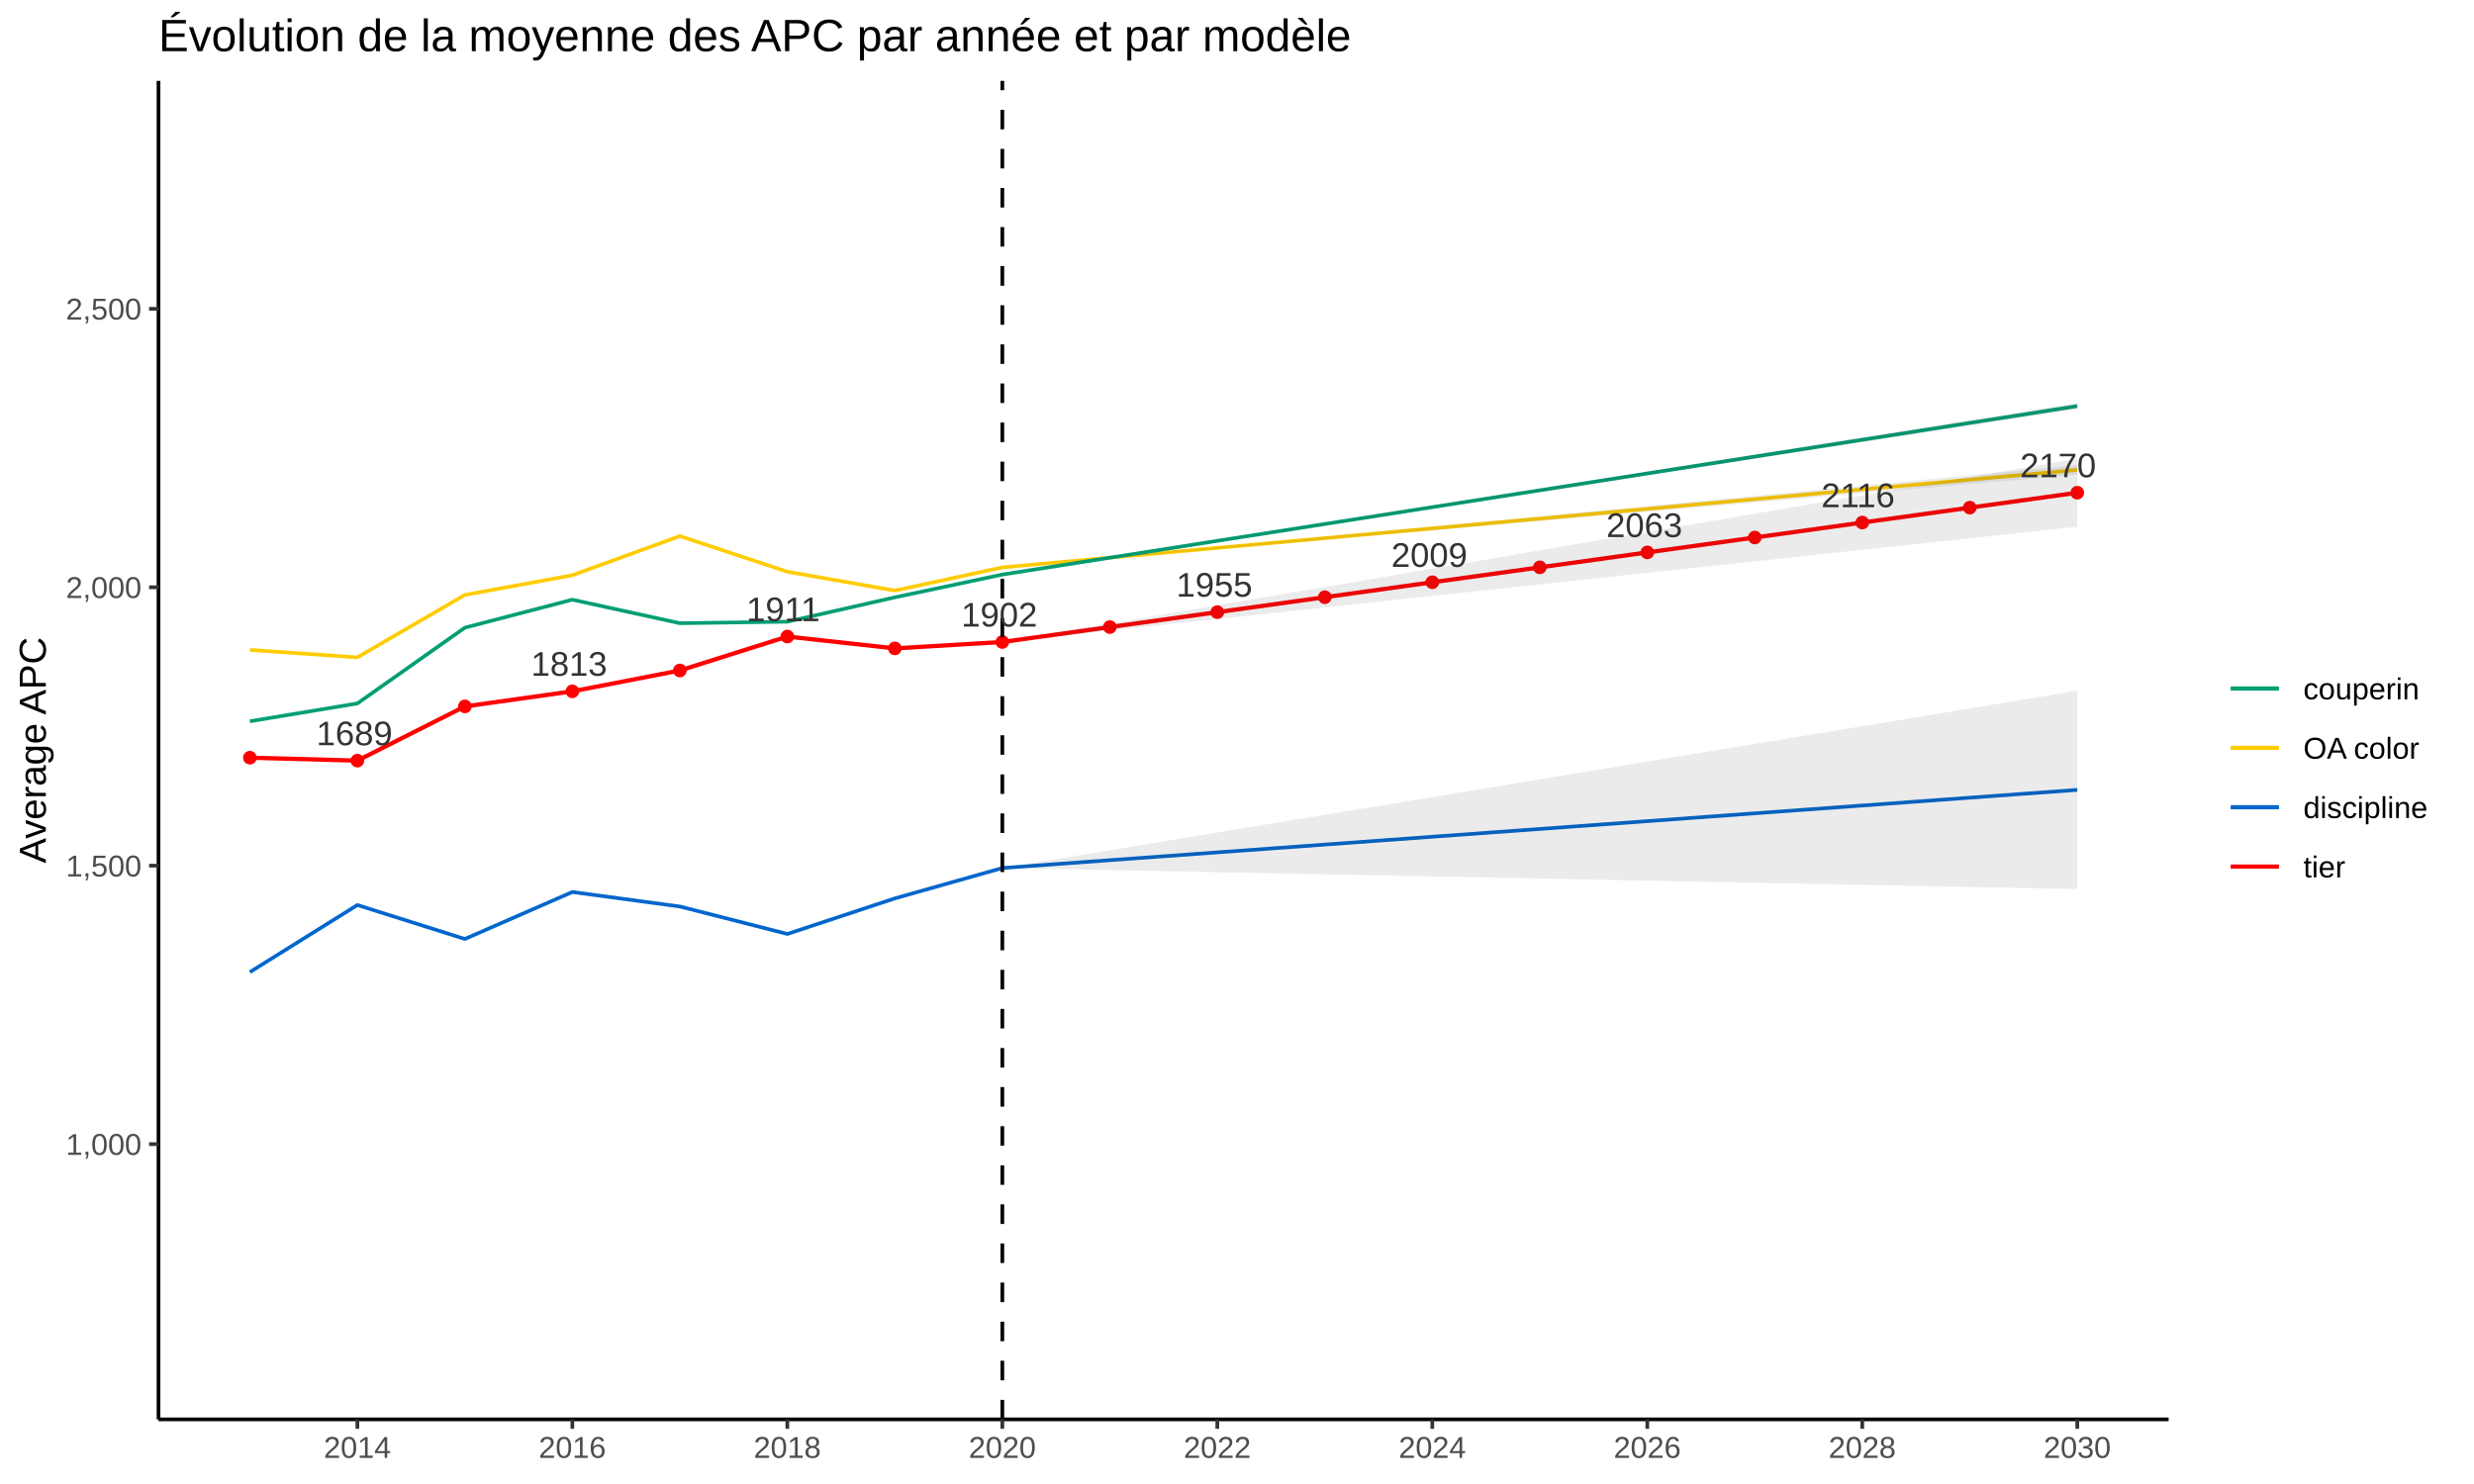
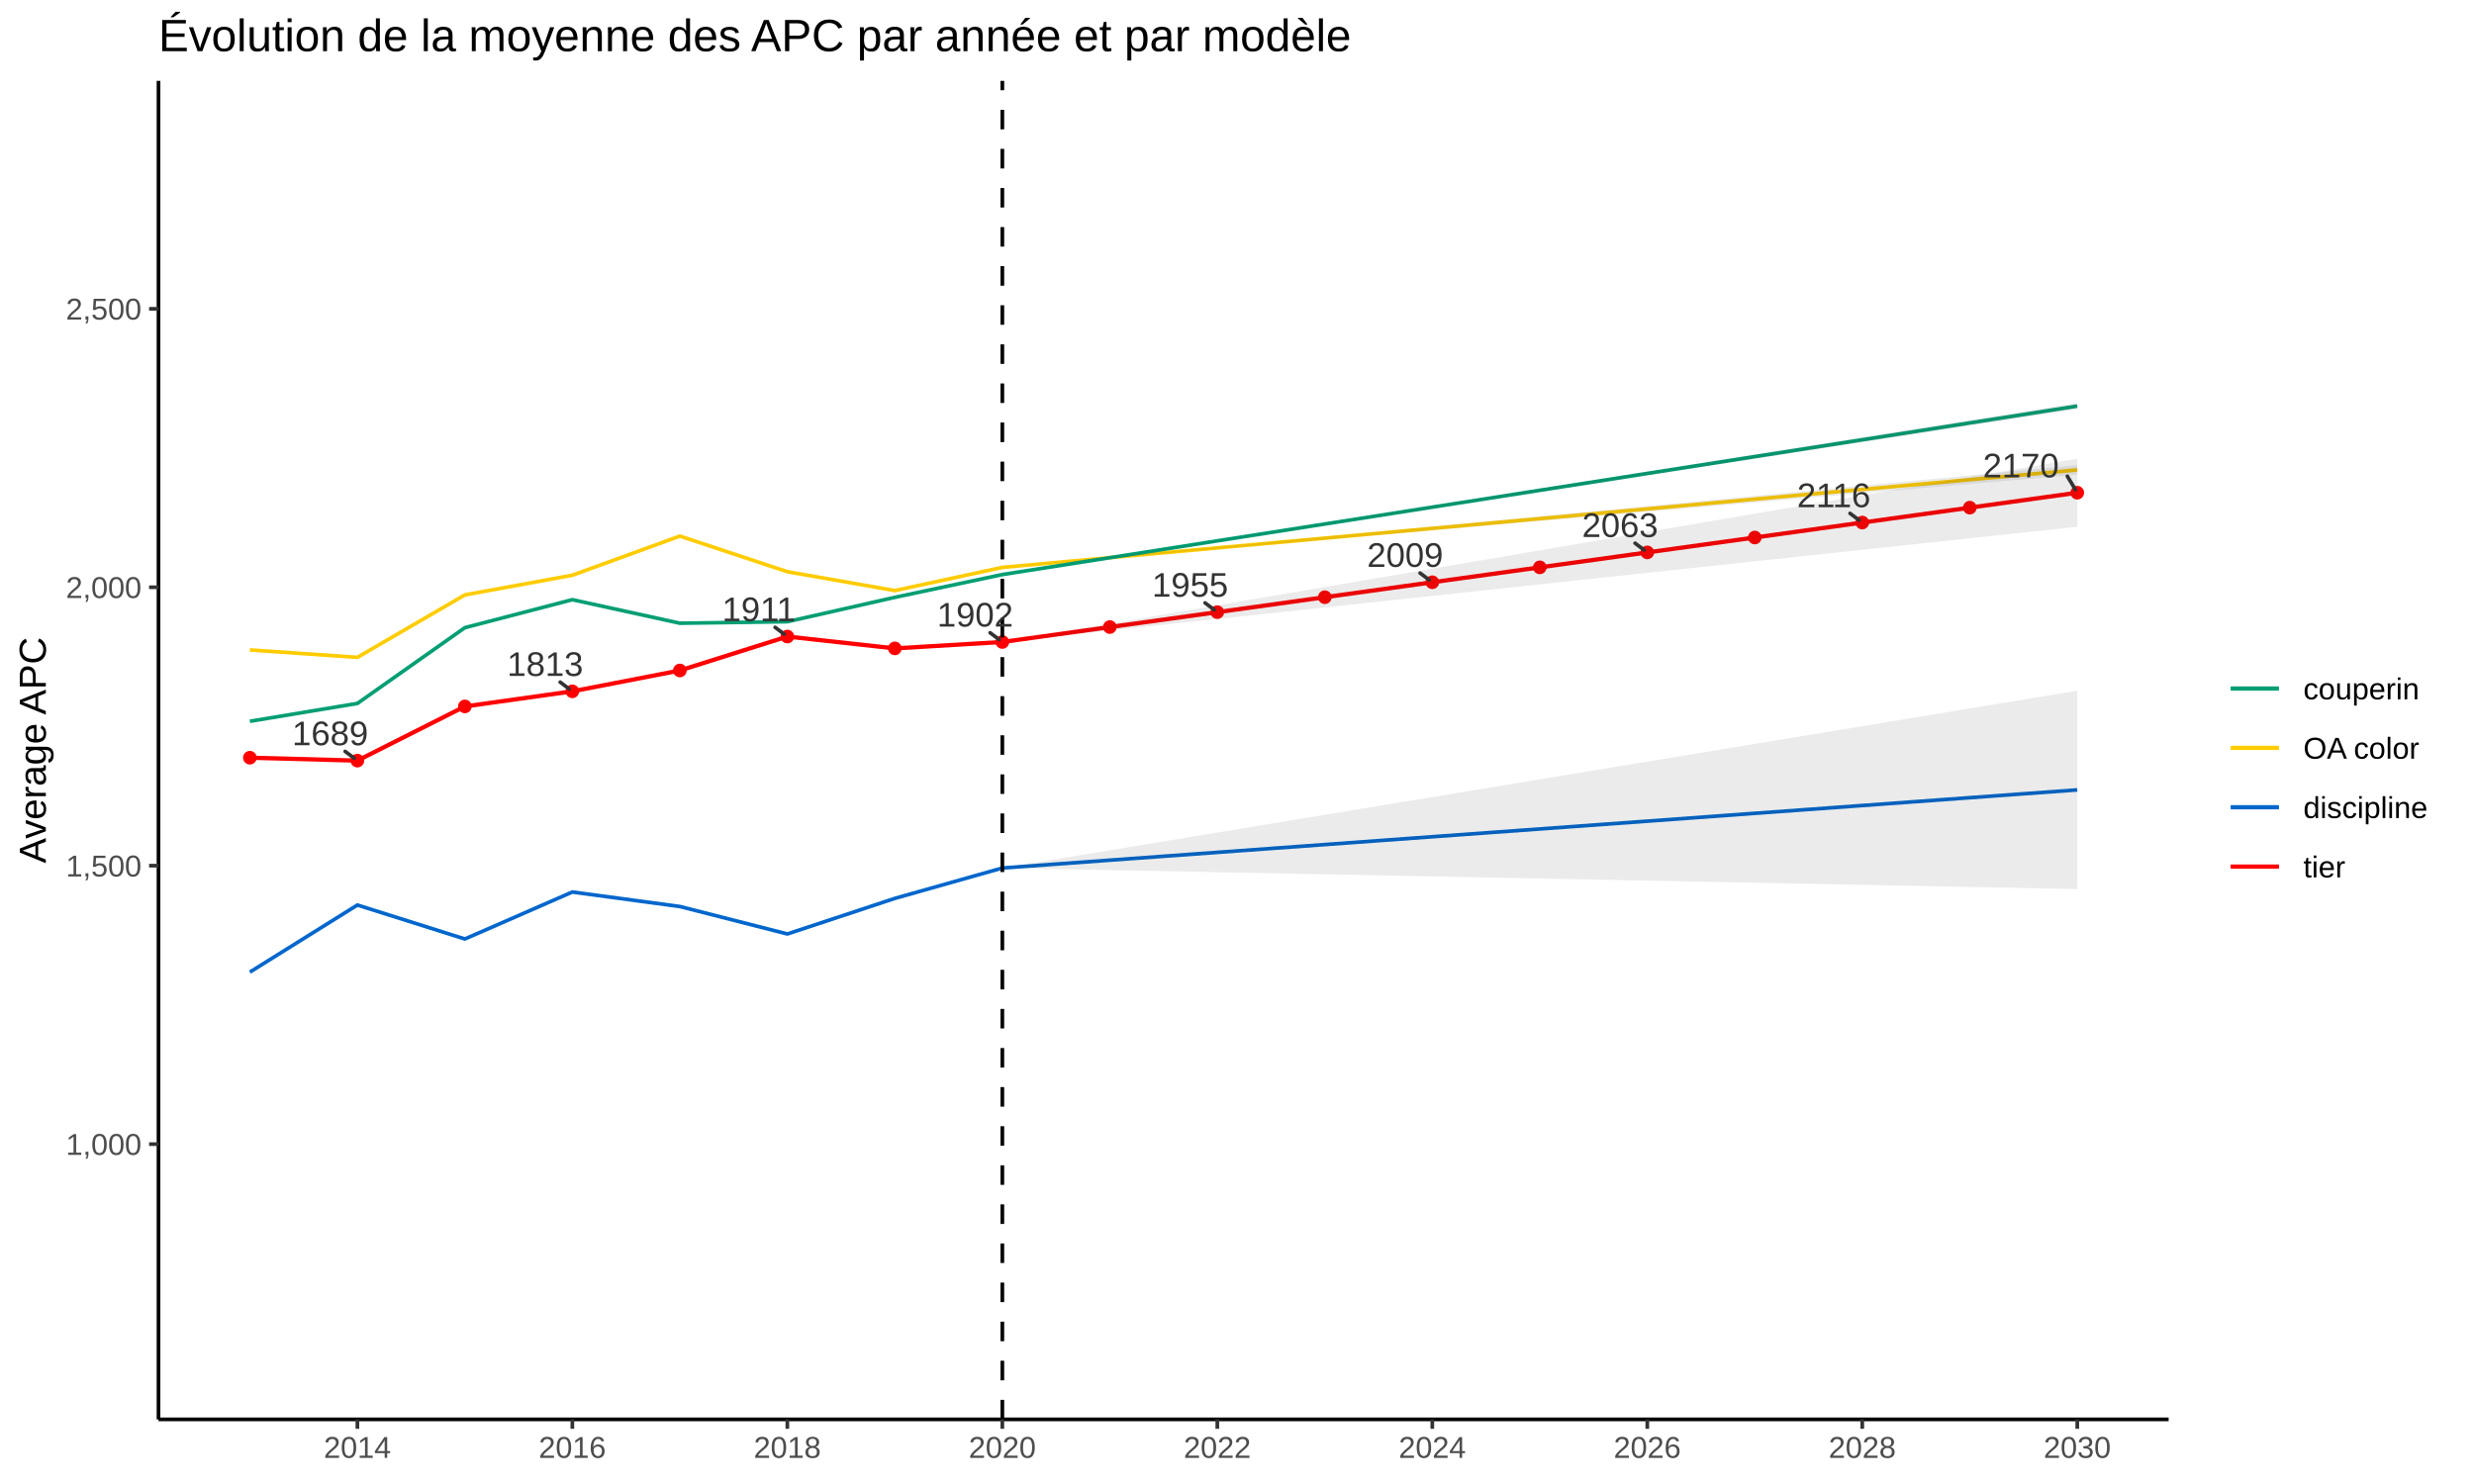
<svg xmlns="http://www.w3.org/2000/svg" class="svglite" width="720.00pt" height="432.00pt" viewBox="0 0 720.00 432.00">
  <defs>
    <style type="text/css">
    .svglite line, .svglite polyline, .svglite polygon, .svglite path, .svglite rect, .svglite circle {
      fill: none;
      stroke: #000000;
      stroke-linecap: round;
      stroke-linejoin: round;
      stroke-miterlimit: 10.00;
    }
    .svglite text {
      white-space: pre;
    }
  </style>
  </defs>
  <rect width="100%" height="100%" style="stroke: none; fill: #FFFFFF;" />
  <defs>
    <clipPath id="cpMC4wMHw3MjAuMDB8MC4wMHw0MzIuMDA=">
      <rect x="0.00" y="0.00" width="720.00" height="432.00" />
    </clipPath>
  </defs>
  <g clip-path="url(#cpMC4wMHw3MjAuMDB8MC4wMHw0MzIuMDA=)">
    <rect x="0" y="0" width="720.00" height="432.00" style="stroke-width: 1.07; stroke: #FFFFFF; fill: #FFFFFF;" />
  </g>
  <defs>
    <clipPath id="cpNDYuMTN8NjMxLjEzfDIzLjU0fDQxMy4xOQ==">
      <rect x="46.13" y="23.54" width="585.00" height="389.64" />
    </clipPath>
  </defs>
  <g clip-path="url(#cpNDYuMTN8NjMxLjEzfDIzLjU0fDQxMy4xOQ==)">
    <rect x="46.13" y="23.54" width="585.00" height="389.64" style="stroke-width: 1.07; stroke: none; fill: #FFFFFF;" />
    <polyline points="72.72,189.20 104.01,191.36 135.29,173.18 166.57,167.45 197.86,156.06 229.14,166.43 260.42,171.92 291.71,165.17 322.99,162.33 354.27,159.49 385.56,156.66 416.84,153.82 448.12,150.98 479.41,148.14 510.69,145.30 541.97,142.47 573.26,139.63 604.54,136.79 " style="stroke-width: 1.07; stroke: #FFCC00; stroke-linecap: butt;" />
    <polyline points="72.72,209.97 104.01,204.77 135.29,182.72 166.57,174.57 197.86,181.42 229.14,180.98 260.42,173.89 291.71,167.25 322.99,162.35 354.27,157.44 385.56,152.54 416.84,147.63 448.12,142.73 479.41,137.82 510.69,132.92 541.97,128.02 573.26,123.11 604.54,118.21 " style="stroke-width: 1.07; stroke: #009E73; stroke-linecap: butt;" />
    <polyline points="72.72,282.98 104.01,263.46 135.29,273.34 166.57,259.67 197.86,263.89 229.14,271.88 260.42,261.53 291.71,252.68 322.99,250.40 354.27,248.13 385.56,245.86 416.84,243.58 448.12,241.31 479.41,239.04 510.69,236.76 541.97,234.49 573.26,232.21 604.54,229.94 " style="stroke-width: 1.07; stroke: #0066CC; stroke-linecap: butt;" />
    <circle cx="72.72" cy="220.57" r="1.63" style="stroke-width: 0.71; stroke: #FF0000; fill: #FF0000;" />
    <circle cx="104.01" cy="221.42" r="1.63" style="stroke-width: 0.71; stroke: #FF0000; fill: #FF0000;" />
    <circle cx="135.29" cy="205.64" r="1.63" style="stroke-width: 0.71; stroke: #FF0000; fill: #FF0000;" />
    <circle cx="166.57" cy="201.25" r="1.63" style="stroke-width: 0.71; stroke: #FF0000; fill: #FF0000;" />
    <circle cx="197.86" cy="195.18" r="1.63" style="stroke-width: 0.71; stroke: #FF0000; fill: #FF0000;" />
    <circle cx="229.14" cy="185.30" r="1.63" style="stroke-width: 0.71; stroke: #FF0000; fill: #FF0000;" />
    <circle cx="260.42" cy="188.75" r="1.63" style="stroke-width: 0.71; stroke: #FF0000; fill: #FF0000;" />
    <circle cx="291.71" cy="186.89" r="1.63" style="stroke-width: 0.71; stroke: #FF0000; fill: #FF0000;" />
    <circle cx="322.99" cy="182.54" r="1.63" style="stroke-width: 0.71; stroke: #FF0000; fill: #FF0000;" />
    <circle cx="354.27" cy="178.20" r="1.63" style="stroke-width: 0.71; stroke: #FF0000; fill: #FF0000;" />
    <circle cx="385.56" cy="173.85" r="1.63" style="stroke-width: 0.71; stroke: #FF0000; fill: #FF0000;" />
    <circle cx="416.84" cy="169.50" r="1.63" style="stroke-width: 0.71; stroke: #FF0000; fill: #FF0000;" />
    <circle cx="448.12" cy="165.16" r="1.63" style="stroke-width: 0.71; stroke: #FF0000; fill: #FF0000;" />
    <circle cx="479.41" cy="160.81" r="1.63" style="stroke-width: 0.71; stroke: #FF0000; fill: #FF0000;" />
    <circle cx="510.69" cy="156.47" r="1.63" style="stroke-width: 0.71; stroke: #FF0000; fill: #FF0000;" />
    <circle cx="541.97" cy="152.12" r="1.63" style="stroke-width: 0.71; stroke: #FF0000; fill: #FF0000;" />
    <circle cx="573.26" cy="147.78" r="1.63" style="stroke-width: 0.71; stroke: #FF0000; fill: #FF0000;" />
    <circle cx="604.54" cy="143.43" r="1.63" style="stroke-width: 0.71; stroke: #FF0000; fill: #FF0000;" />
    <polyline points="72.72,220.57 104.01,221.42 135.29,205.64 166.57,201.25 197.86,195.18 229.14,185.30 260.42,188.75 291.71,186.89 322.99,182.54 354.27,178.20 385.56,173.85 416.84,169.50 448.12,165.16 479.41,160.81 510.69,156.47 541.97,152.12 573.26,147.78 604.54,143.43 " style="stroke-width: 1.24; stroke: #FF0000; stroke-linecap: butt;" />
    <polygon points="72.72,220.57 104.01,221.42 135.29,205.64 166.57,201.25 197.86,195.18 229.14,185.30 260.42,188.75 291.71,186.89 322.99,181.55 354.27,176.21 385.56,170.88 416.84,165.54 448.12,160.21 479.41,154.87 510.69,149.54 541.97,144.20 573.26,138.86 604.54,133.53 604.54,153.34 573.26,156.69 541.97,160.05 510.69,163.40 479.41,166.76 448.12,170.11 416.84,173.47 385.56,176.82 354.27,180.18 322.99,183.53 291.71,186.89 260.42,188.75 229.14,185.30 197.86,195.18 166.57,201.25 135.29,205.64 104.01,221.42 72.72,220.57 " style="stroke-width: 0.00; stroke: none; stroke-linecap: butt; fill: #333333; fill-opacity: 0.10;" />
    <polyline points="72.72,220.57 104.01,221.42 135.29,205.64 166.57,201.25 197.86,195.18 229.14,185.30 260.42,188.75 291.71,186.89 322.99,181.55 354.27,176.21 385.56,170.88 416.84,165.54 448.12,160.21 479.41,154.87 510.69,149.54 541.97,144.20 573.26,138.86 604.54,133.53 " style="stroke-width: 1.07; stroke: none; stroke-linecap: butt;" />
    <polyline points="604.54,153.34 573.26,156.69 541.97,160.05 510.69,163.40 479.41,166.76 448.12,170.11 416.84,173.47 385.56,176.82 354.27,180.18 322.99,183.53 291.71,186.89 260.42,188.75 229.14,185.30 197.86,195.18 166.57,201.25 135.29,205.64 104.01,221.42 72.72,220.57 " style="stroke-width: 1.07; stroke: none; stroke-linecap: butt;" />
    <polygon points="72.72,189.20 104.01,191.36 135.29,173.18 166.57,167.45 197.86,156.06 229.14,166.43 260.42,171.92 291.71,165.17 322.99,162.19 354.27,159.22 385.56,156.24 416.84,153.26 448.12,150.28 479.41,147.31 510.69,144.33 541.97,141.35 573.26,138.38 604.54,135.40 604.54,138.18 573.26,140.88 541.97,143.58 510.69,146.28 479.41,148.98 448.12,151.67 416.84,154.37 385.56,157.07 354.27,159.77 322.99,162.47 291.71,165.17 260.42,171.92 229.14,166.43 197.86,156.06 166.57,167.45 135.29,173.18 104.01,191.36 72.72,189.20 " style="stroke-width: 0.00; stroke: none; stroke-linecap: butt; fill: #333333; fill-opacity: 0.10;" />
    <polyline points="72.72,189.20 104.01,191.36 135.29,173.18 166.57,167.45 197.86,156.06 229.14,166.43 260.42,171.92 291.71,165.17 322.99,162.19 354.27,159.22 385.56,156.24 416.84,153.26 448.12,150.28 479.41,147.31 510.69,144.33 541.97,141.35 573.26,138.38 604.54,135.40 " style="stroke-width: 1.07; stroke: none; stroke-linecap: butt;" />
    <polyline points="604.54,138.18 573.26,140.88 541.97,143.58 510.69,146.28 479.41,148.98 448.12,151.67 416.84,154.37 385.56,157.07 354.27,159.77 322.99,162.47 291.71,165.17 260.42,171.92 229.14,166.43 197.86,156.06 166.57,167.45 135.29,173.18 104.01,191.36 72.72,189.20 " style="stroke-width: 1.07; stroke: none; stroke-linecap: butt;" />
    <polygon points="72.72,209.97 104.01,204.77 135.29,182.72 166.57,174.57 197.86,181.42 229.14,180.98 260.42,173.89 291.71,167.25 322.99,162.26 354.27,157.26 385.56,152.26 416.84,147.26 448.12,142.27 479.41,137.27 510.69,132.27 541.97,127.27 573.26,122.28 604.54,117.28 604.54,119.13 573.26,123.94 541.97,128.76 510.69,133.57 479.41,138.38 448.12,143.19 416.84,148.01 385.56,152.82 354.27,157.63 322.99,162.44 291.71,167.25 260.42,173.89 229.14,180.98 197.86,181.42 166.57,174.57 135.29,182.72 104.01,204.77 72.72,209.97 " style="stroke-width: 0.00; stroke: none; stroke-linecap: butt; fill: #333333; fill-opacity: 0.10;" />
    <polyline points="72.72,209.97 104.01,204.77 135.29,182.72 166.57,174.57 197.86,181.42 229.14,180.98 260.42,173.89 291.71,167.25 322.99,162.26 354.27,157.26 385.56,152.26 416.84,147.26 448.12,142.27 479.41,137.27 510.69,132.27 541.97,127.27 573.26,122.28 604.54,117.28 " style="stroke-width: 1.07; stroke: none; stroke-linecap: butt;" />
    <polyline points="604.54,119.13 573.26,123.94 541.97,128.76 510.69,133.57 479.41,138.38 448.12,143.19 416.84,148.01 385.56,152.82 354.27,157.63 322.99,162.44 291.71,167.25 260.42,173.89 229.14,180.98 197.86,181.42 166.57,174.57 135.29,182.72 104.01,204.77 72.72,209.97 " style="stroke-width: 1.07; stroke: none; stroke-linecap: butt;" />
    <polygon points="72.72,282.98 104.01,263.46 135.29,273.34 166.57,259.67 197.86,263.89 229.14,271.88 260.42,261.53 291.71,252.68 322.99,247.52 354.27,242.36 385.56,237.19 416.84,232.03 448.12,226.87 479.41,221.71 510.69,216.55 541.97,211.39 573.26,206.23 604.54,201.07 604.54,258.81 573.26,258.20 541.97,257.58 510.69,256.97 479.41,256.36 448.12,255.74 416.84,255.13 385.56,254.52 354.27,253.90 322.99,253.29 291.71,252.68 260.42,261.53 229.14,271.88 197.86,263.89 166.57,259.67 135.29,273.34 104.01,263.46 72.72,282.98 " style="stroke-width: 0.00; stroke: none; stroke-linecap: butt; fill: #333333; fill-opacity: 0.10;" />
    <polyline points="72.72,282.98 104.01,263.46 135.29,273.34 166.57,259.67 197.86,263.89 229.14,271.88 260.42,261.53 291.71,252.68 322.99,247.52 354.27,242.36 385.56,237.19 416.84,232.03 448.12,226.87 479.41,221.71 510.69,216.55 541.97,211.39 573.26,206.23 604.54,201.07 " style="stroke-width: 1.07; stroke: none; stroke-linecap: butt;" />
    <polyline points="604.54,258.81 573.26,258.20 541.97,257.58 510.69,256.97 479.41,256.36 448.12,255.74 416.84,255.13 385.56,254.52 354.27,253.90 322.99,253.29 291.71,252.68 260.42,261.53 229.14,271.88 197.86,263.89 166.57,259.67 135.29,273.34 104.01,263.46 72.72,282.98 " style="stroke-width: 1.07; stroke: none; stroke-linecap: butt;" />
    <line x1="291.71" y1="413.19" x2="291.71" y2="23.54" style="stroke-width: 1.07; stroke-dasharray: 5.69,5.69; stroke-linecap: butt;" />
-     <text x="92.07" y="216.95" style="font-size: 9.96px;fill: #333333; font-family: &quot;Arial&quot;;" textLength="22.78px" lengthAdjust="spacingAndGlyphs">1689</text>
-     <text x="154.55" y="196.72" style="font-size: 9.96px;fill: #333333; font-family: &quot;Arial&quot;;" textLength="22.78px" lengthAdjust="spacingAndGlyphs">1813</text>
-     <text x="217.21" y="180.83" style="font-size: 9.96px;fill: #333333; font-family: &quot;Arial&quot;;" textLength="22.78px" lengthAdjust="spacingAndGlyphs">1911</text>
-     <text x="279.75" y="182.39" style="font-size: 9.96px;fill: #333333; font-family: &quot;Arial&quot;;" textLength="22.78px" lengthAdjust="spacingAndGlyphs">1902</text>
-     <text x="342.31" y="173.69" style="font-size: 9.96px;fill: #333333; font-family: &quot;Arial&quot;;" textLength="22.78px" lengthAdjust="spacingAndGlyphs">1955</text>
-     <text x="404.90" y="165.02" style="font-size: 9.96px;fill: #333333; font-family: &quot;Arial&quot;;" textLength="22.78px" lengthAdjust="spacingAndGlyphs">2009</text>
-     <text x="467.47" y="156.34" style="font-size: 9.96px;fill: #333333; font-family: &quot;Arial&quot;;" textLength="22.78px" lengthAdjust="spacingAndGlyphs">2063</text>
-     <text x="530.03" y="147.64" style="font-size: 9.96px;fill: #333333; font-family: &quot;Arial&quot;;" textLength="22.78px" lengthAdjust="spacingAndGlyphs">2116</text>
-     <text x="587.87" y="138.94" style="font-size: 9.96px;fill: #333333; font-family: &quot;Arial&quot;;" textLength="22.78px" lengthAdjust="spacingAndGlyphs">2170</text>
+     <line x1="100.45" y1="218.74" x2="103.08" y2="220.72" style="stroke-width: 1.07; stroke: #333333;" />
+     <line x1="163.02" y1="198.57" x2="165.65" y2="200.55" style="stroke-width: 1.07; stroke: #333333;" />
+     <line x1="225.58" y1="182.62" x2="228.21" y2="184.60" style="stroke-width: 1.07; stroke: #333333;" />
+     <line x1="288.15" y1="184.20" x2="290.78" y2="186.19" style="stroke-width: 1.07; stroke: #333333;" />
+     <line x1="350.71" y1="175.51" x2="353.35" y2="177.50" style="stroke-width: 1.07; stroke: #333333;" />
+     <line x1="413.28" y1="166.82" x2="415.91" y2="168.81" style="stroke-width: 1.07; stroke: #333333;" />
+     <line x1="475.85" y1="158.13" x2="478.48" y2="160.11" style="stroke-width: 1.07; stroke: #333333;" />
+     <line x1="538.41" y1="149.44" x2="541.04" y2="151.42" style="stroke-width: 1.07; stroke: #333333;" />
+     <line x1="601.65" y1="138.63" x2="604.02" y2="142.57" style="stroke-width: 1.07; stroke: #333333;" />
+     <text x="85.02" y="216.94" style="font-size: 9.96px;fill: #333333; font-family: &quot;Arial&quot;;" textLength="22.78px" lengthAdjust="spacingAndGlyphs">1689</text>
+     <text x="147.58" y="196.77" style="font-size: 9.96px;fill: #333333; font-family: &quot;Arial&quot;;" textLength="22.78px" lengthAdjust="spacingAndGlyphs">1813</text>
+     <text x="210.15" y="180.82" style="font-size: 9.96px;fill: #333333; font-family: &quot;Arial&quot;;" textLength="22.78px" lengthAdjust="spacingAndGlyphs">1911</text>
+     <text x="272.72" y="182.40" style="font-size: 9.96px;fill: #333333; font-family: &quot;Arial&quot;;" textLength="22.78px" lengthAdjust="spacingAndGlyphs">1902</text>
+     <text x="335.28" y="173.71" style="font-size: 9.96px;fill: #333333; font-family: &quot;Arial&quot;;" textLength="22.78px" lengthAdjust="spacingAndGlyphs">1955</text>
+     <text x="397.85" y="165.02" style="font-size: 9.96px;fill: #333333; font-family: &quot;Arial&quot;;" textLength="22.78px" lengthAdjust="spacingAndGlyphs">2009</text>
+     <text x="460.41" y="156.33" style="font-size: 9.96px;fill: #333333; font-family: &quot;Arial&quot;;" textLength="22.78px" lengthAdjust="spacingAndGlyphs">2063</text>
+     <text x="522.98" y="147.64" style="font-size: 9.96px;fill: #333333; font-family: &quot;Arial&quot;;" textLength="22.78px" lengthAdjust="spacingAndGlyphs">2116</text>
+     <text x="577.07" y="138.97" style="font-size: 9.96px;fill: #333333; font-family: &quot;Arial&quot;;" textLength="22.78px" lengthAdjust="spacingAndGlyphs">2170</text>
  </g>
  <g clip-path="url(#cpMC4wMHw3MjAuMDB8MC4wMHw0MzIuMDA=)">
    <polyline points="46.13,413.19 46.13,23.54 " style="stroke-width: 1.07; stroke-linecap: butt;" />
    <text x="41.20" y="336.20" text-anchor="end" style="font-size: 8.80px;fill: #4D4D4D; font-family: &quot;Arial&quot;;" textLength="22.49px" lengthAdjust="spacingAndGlyphs">1,000</text>
    <text x="41.20" y="255.15" text-anchor="end" style="font-size: 8.80px;fill: #4D4D4D; font-family: &quot;Arial&quot;;" textLength="22.49px" lengthAdjust="spacingAndGlyphs">1,500</text>
    <text x="41.20" y="174.09" text-anchor="end" style="font-size: 8.80px;fill: #4D4D4D; font-family: &quot;Arial&quot;;" textLength="22.49px" lengthAdjust="spacingAndGlyphs">2,000</text>
    <text x="41.20" y="93.03" text-anchor="end" style="font-size: 8.80px;fill: #4D4D4D; font-family: &quot;Arial&quot;;" textLength="22.49px" lengthAdjust="spacingAndGlyphs">2,500</text>
    <polyline points="43.39,333.06 46.13,333.06 " style="stroke-width: 1.07; stroke: #333333; stroke-linecap: butt;" />
    <polyline points="43.39,252.00 46.13,252.00 " style="stroke-width: 1.07; stroke: #333333; stroke-linecap: butt;" />
    <polyline points="43.39,170.95 46.13,170.95 " style="stroke-width: 1.07; stroke: #333333; stroke-linecap: butt;" />
    <polyline points="43.39,89.89 46.13,89.89 " style="stroke-width: 1.07; stroke: #333333; stroke-linecap: butt;" />
    <polyline points="46.13,413.19 631.13,413.19 " style="stroke-width: 1.07; stroke-linecap: butt;" />
    <polyline points="104.01,415.93 104.01,413.19 " style="stroke-width: 1.07; stroke: #333333; stroke-linecap: butt;" />
    <polyline points="166.57,415.93 166.57,413.19 " style="stroke-width: 1.07; stroke: #333333; stroke-linecap: butt;" />
    <polyline points="229.14,415.93 229.14,413.19 " style="stroke-width: 1.07; stroke: #333333; stroke-linecap: butt;" />
    <polyline points="291.71,415.93 291.71,413.19 " style="stroke-width: 1.07; stroke: #333333; stroke-linecap: butt;" />
    <polyline points="354.27,415.93 354.27,413.19 " style="stroke-width: 1.07; stroke: #333333; stroke-linecap: butt;" />
    <polyline points="416.84,415.93 416.84,413.19 " style="stroke-width: 1.07; stroke: #333333; stroke-linecap: butt;" />
    <polyline points="479.41,415.93 479.41,413.19 " style="stroke-width: 1.07; stroke: #333333; stroke-linecap: butt;" />
    <polyline points="541.97,415.93 541.97,413.19 " style="stroke-width: 1.07; stroke: #333333; stroke-linecap: butt;" />
    <polyline points="604.54,415.93 604.54,413.19 " style="stroke-width: 1.07; stroke: #333333; stroke-linecap: butt;" />
    <text x="104.01" y="424.40" text-anchor="middle" style="font-size: 8.80px;fill: #4D4D4D; font-family: &quot;Arial&quot;;" textLength="20.13px" lengthAdjust="spacingAndGlyphs">2014</text>
    <text x="166.57" y="424.40" text-anchor="middle" style="font-size: 8.80px;fill: #4D4D4D; font-family: &quot;Arial&quot;;" textLength="20.13px" lengthAdjust="spacingAndGlyphs">2016</text>
    <text x="229.14" y="424.40" text-anchor="middle" style="font-size: 8.80px;fill: #4D4D4D; font-family: &quot;Arial&quot;;" textLength="20.13px" lengthAdjust="spacingAndGlyphs">2018</text>
    <text x="291.71" y="424.40" text-anchor="middle" style="font-size: 8.80px;fill: #4D4D4D; font-family: &quot;Arial&quot;;" textLength="20.13px" lengthAdjust="spacingAndGlyphs">2020</text>
    <text x="354.27" y="424.40" text-anchor="middle" style="font-size: 8.80px;fill: #4D4D4D; font-family: &quot;Arial&quot;;" textLength="20.13px" lengthAdjust="spacingAndGlyphs">2022</text>
    <text x="416.84" y="424.40" text-anchor="middle" style="font-size: 8.80px;fill: #4D4D4D; font-family: &quot;Arial&quot;;" textLength="20.13px" lengthAdjust="spacingAndGlyphs">2024</text>
    <text x="479.41" y="424.40" text-anchor="middle" style="font-size: 8.80px;fill: #4D4D4D; font-family: &quot;Arial&quot;;" textLength="20.13px" lengthAdjust="spacingAndGlyphs">2026</text>
    <text x="541.97" y="424.40" text-anchor="middle" style="font-size: 8.80px;fill: #4D4D4D; font-family: &quot;Arial&quot;;" textLength="20.13px" lengthAdjust="spacingAndGlyphs">2028</text>
    <text x="604.54" y="424.40" text-anchor="middle" style="font-size: 8.80px;fill: #4D4D4D; font-family: &quot;Arial&quot;;" textLength="20.13px" lengthAdjust="spacingAndGlyphs">2030</text>
    <text transform="translate(13.33,218.37) rotate(-90)" text-anchor="middle" style="font-size: 11.00px; font-family: &quot;Arial&quot;;" textLength="66.00px" lengthAdjust="spacingAndGlyphs">Average APC</text>
    <rect x="642.09" y="170.34" width="72.43" height="96.06" style="stroke-width: 1.07; stroke: none; fill: #FFFFFF;" />
    <line x1="649.30" y1="200.43" x2="663.12" y2="200.43" style="stroke-width: 1.07; stroke: #009E73; stroke-linecap: butt;" />
    <line x1="649.30" y1="200.43" x2="663.12" y2="200.43" style="stroke-width: 1.07; stroke: #009E73; stroke-linecap: butt;" />
    <line x1="649.30" y1="200.43" x2="663.12" y2="200.43" style="stroke-width: 1.07; stroke: #009E73; stroke-linecap: butt;" />
    <line x1="649.30" y1="200.43" x2="663.12" y2="200.43" style="stroke-width: 1.24; stroke: #009E73; stroke-linecap: butt;" />
    <line x1="649.30" y1="217.71" x2="663.12" y2="217.71" style="stroke-width: 1.07; stroke: #FFCC00; stroke-linecap: butt;" />
    <line x1="649.30" y1="217.71" x2="663.12" y2="217.71" style="stroke-width: 1.07; stroke: #FFCC00; stroke-linecap: butt;" />
    <line x1="649.30" y1="217.71" x2="663.12" y2="217.71" style="stroke-width: 1.07; stroke: #FFCC00; stroke-linecap: butt;" />
    <line x1="649.30" y1="217.71" x2="663.12" y2="217.71" style="stroke-width: 1.24; stroke: #FFCC00; stroke-linecap: butt;" />
    <line x1="649.30" y1="234.99" x2="663.12" y2="234.99" style="stroke-width: 1.07; stroke: #0066CC; stroke-linecap: butt;" />
    <line x1="649.30" y1="234.99" x2="663.12" y2="234.99" style="stroke-width: 1.07; stroke: #0066CC; stroke-linecap: butt;" />
    <line x1="649.30" y1="234.99" x2="663.12" y2="234.99" style="stroke-width: 1.07; stroke: #0066CC; stroke-linecap: butt;" />
    <line x1="649.30" y1="234.99" x2="663.12" y2="234.99" style="stroke-width: 1.24; stroke: #0066CC; stroke-linecap: butt;" />
    <line x1="649.30" y1="252.27" x2="663.12" y2="252.27" style="stroke-width: 1.07; stroke: #FF0000; stroke-linecap: butt;" />
    <line x1="649.30" y1="252.27" x2="663.12" y2="252.27" style="stroke-width: 1.07; stroke: #FF0000; stroke-linecap: butt;" />
    <line x1="649.30" y1="252.27" x2="663.12" y2="252.27" style="stroke-width: 1.07; stroke: #FF0000; stroke-linecap: butt;" />
    <line x1="649.30" y1="252.27" x2="663.12" y2="252.27" style="stroke-width: 1.24; stroke: #FF0000; stroke-linecap: butt;" />
    <text x="670.33" y="203.58" style="font-size: 8.80px; font-family: &quot;Arial&quot;;" textLength="36.68px" lengthAdjust="spacingAndGlyphs">couperin</text>
    <text x="670.33" y="220.86" style="font-size: 8.80px; font-family: &quot;Arial&quot;;" textLength="35.55px" lengthAdjust="spacingAndGlyphs">OA color</text>
    <text x="670.33" y="238.14" style="font-size: 8.80px; font-family: &quot;Arial&quot;;" textLength="38.71px" lengthAdjust="spacingAndGlyphs">discipline</text>
    <text x="670.33" y="255.42" style="font-size: 8.80px; font-family: &quot;Arial&quot;;" textLength="14.04px" lengthAdjust="spacingAndGlyphs">tier</text>
    <text x="46.13" y="14.90" style="font-size: 13.20px; font-family: &quot;Arial&quot;;" textLength="362.66px" lengthAdjust="spacingAndGlyphs">Évolution de la moyenne des APC par année et par modèle</text>
  </g>
</svg>
